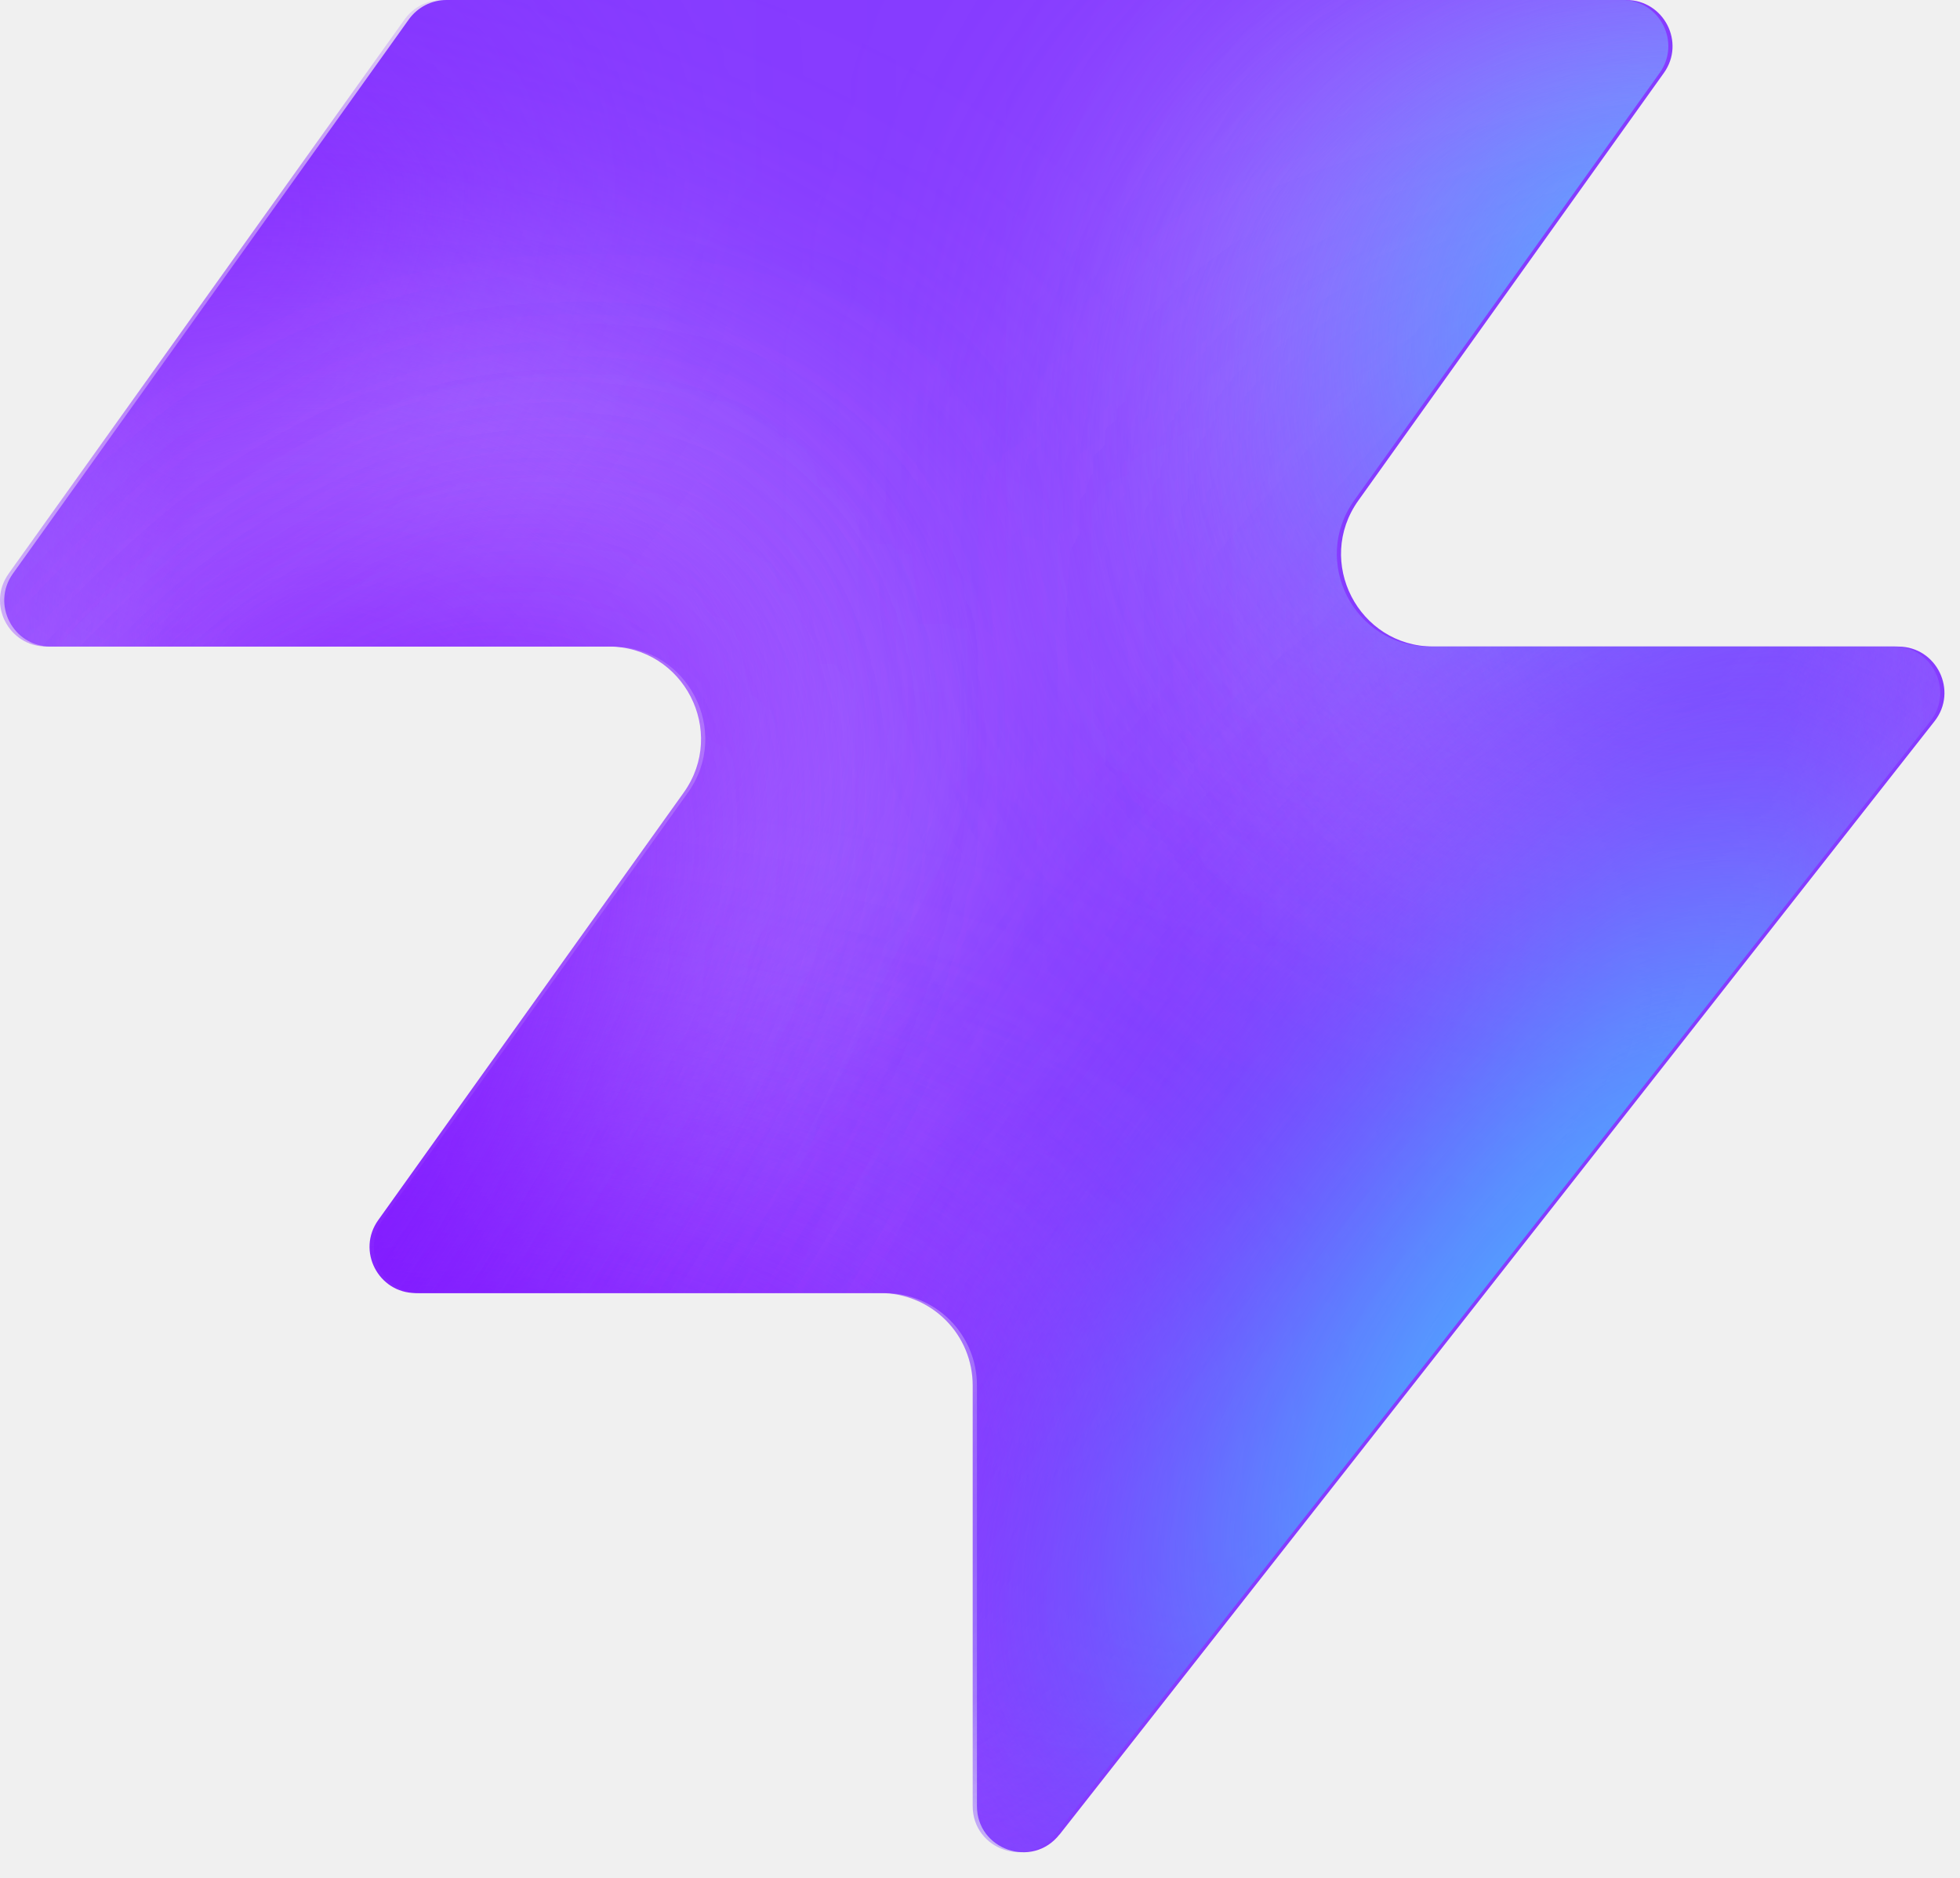
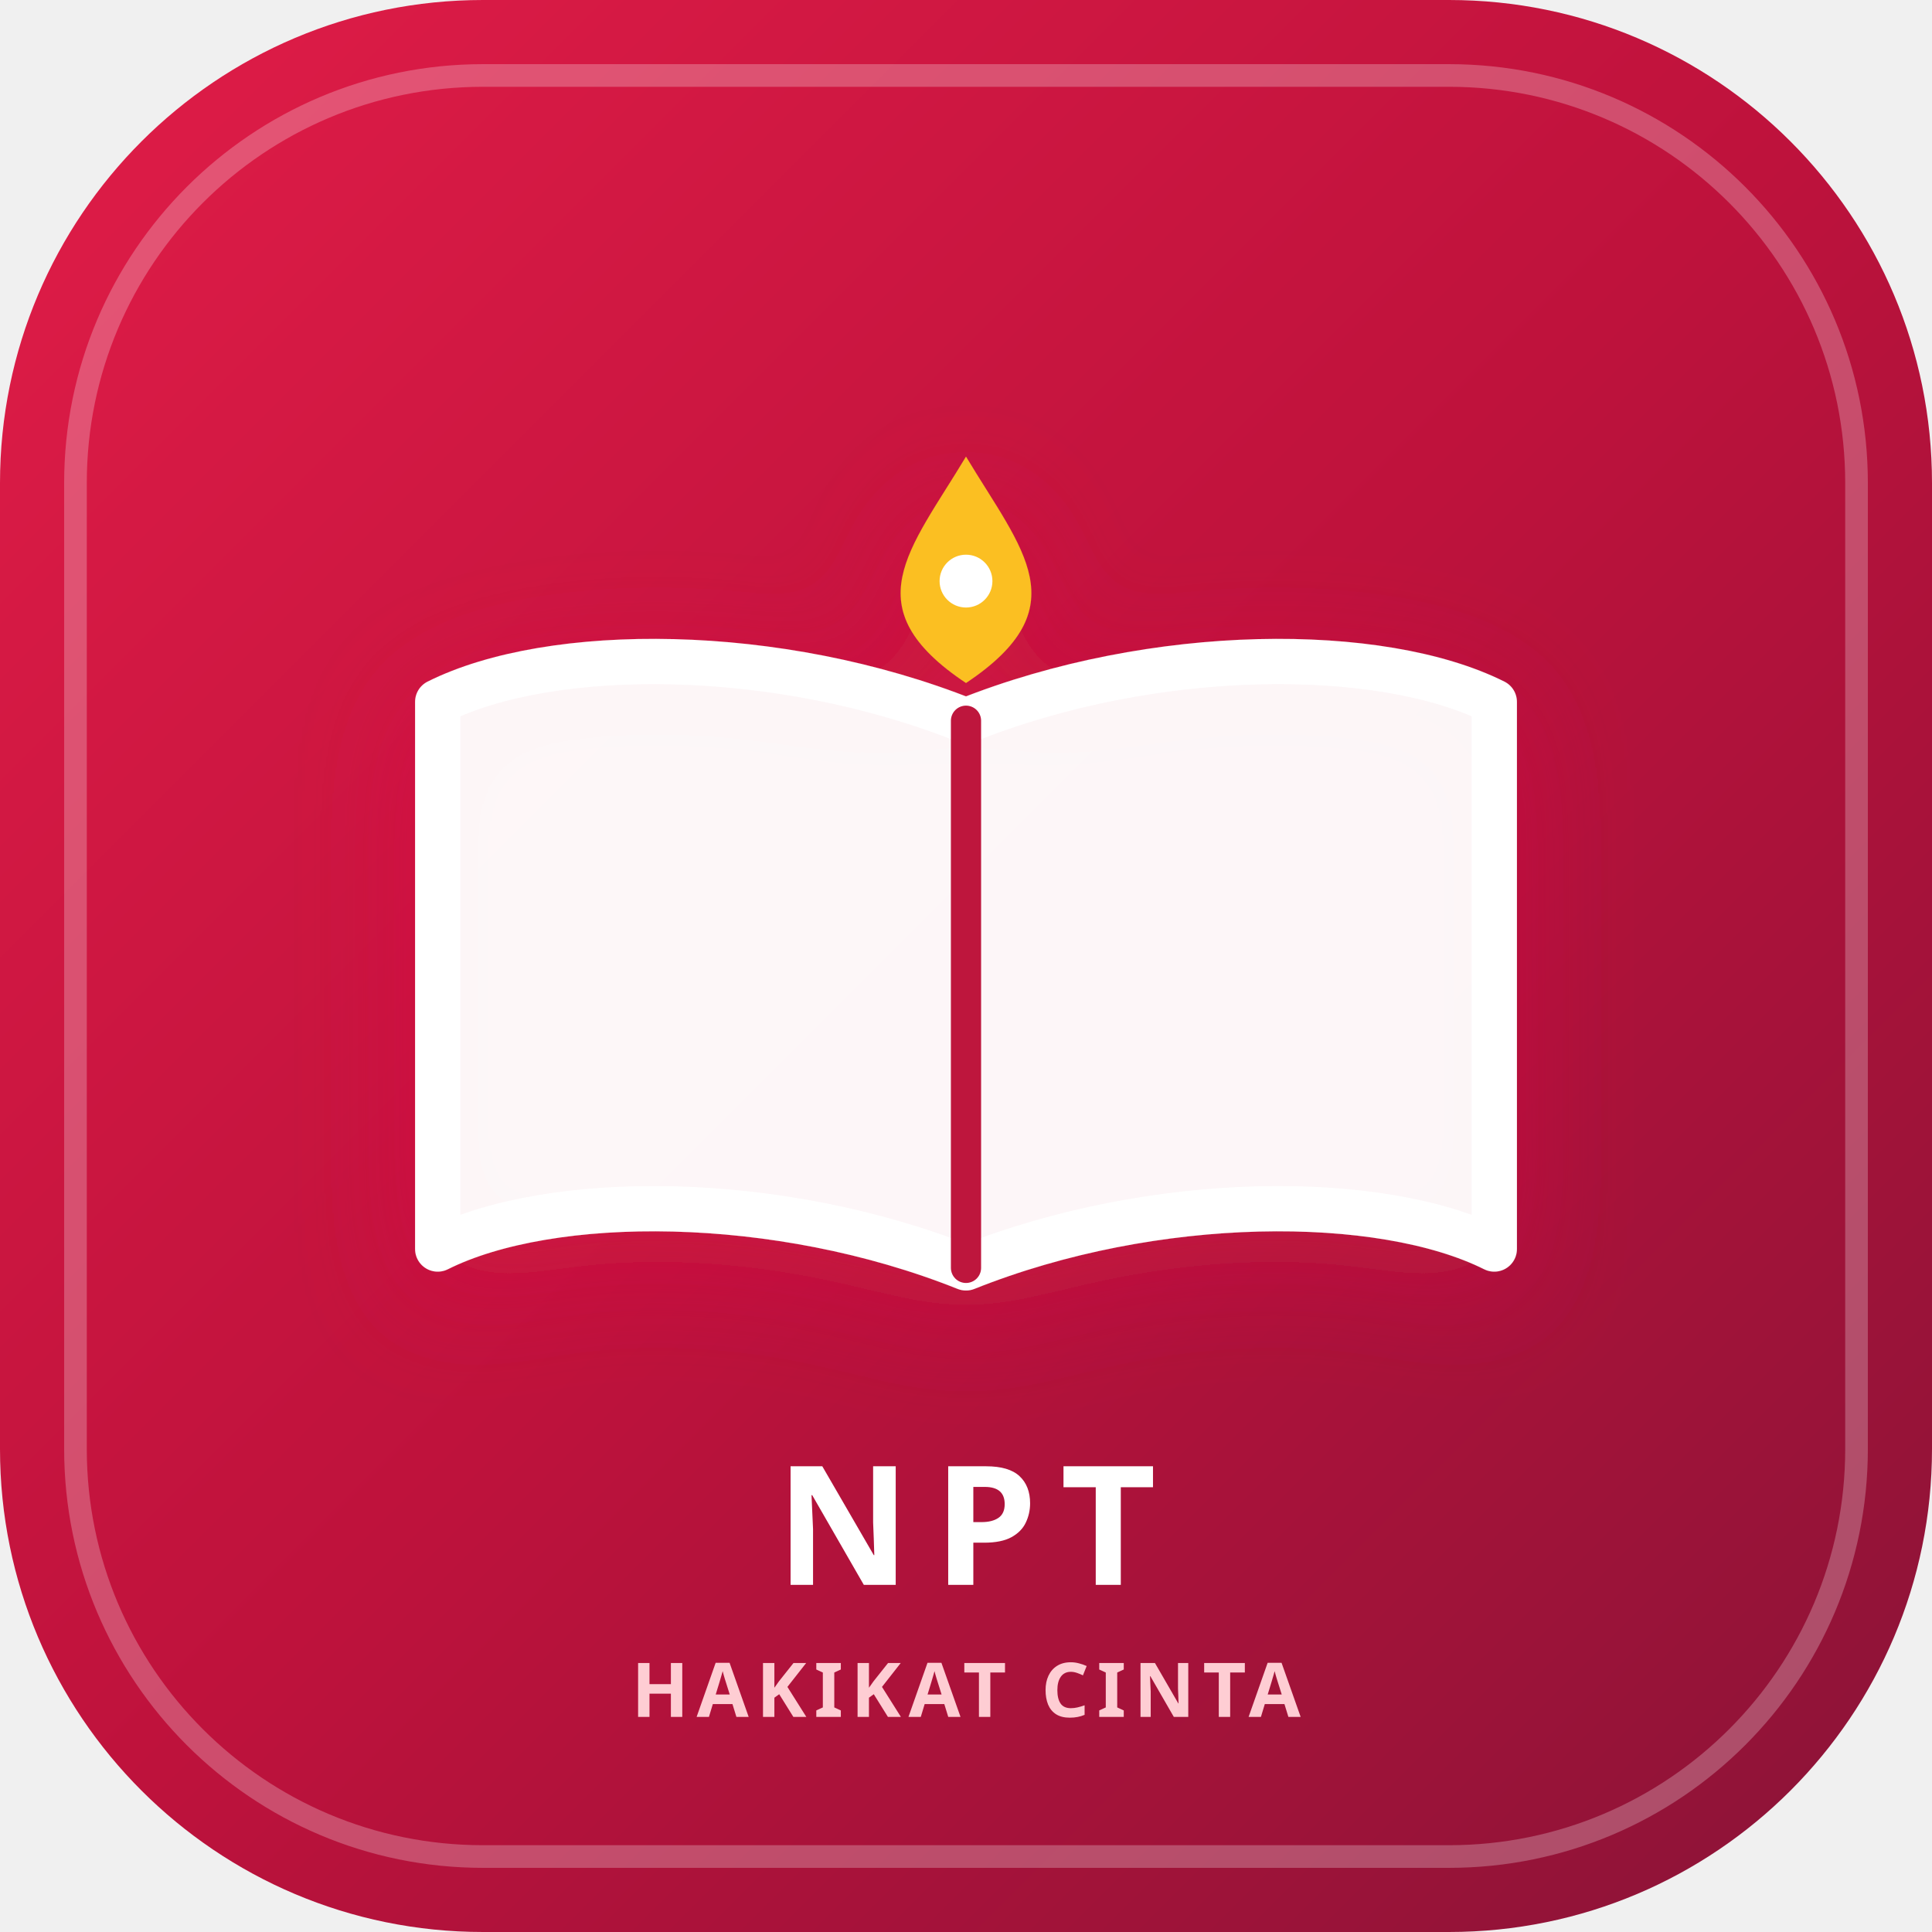
- <svg xmlns="http://www.w3.org/2000/svg" width="48" height="46" fill="none" viewBox="0 0 48 46">
-   <path fill="#863bff" d="M25.946 44.938c-.664.845-2.021.375-2.021-.698V33.937a2.26 2.26 0 0 0-2.262-2.262H10.287c-.92 0-1.456-1.04-.92-1.788l7.48-10.471c1.07-1.497 0-3.578-1.842-3.578H1.237c-.92 0-1.456-1.04-.92-1.788L10.013.474c.214-.297.556-.474.92-.474h28.894c.92 0 1.456 1.04.92 1.788l-7.48 10.471c-1.07 1.498 0 3.579 1.842 3.579h11.377c.943 0 1.473 1.088.89 1.83L25.947 44.94z" style="fill:#863bff;fill:color(display-p3 .525 .23 1);fill-opacity:1" />
-   <mask id="a" width="48" height="46" x="0" y="0" maskUnits="userSpaceOnUse" style="mask-type:alpha">
-     <path fill="#000" d="M25.842 44.938c-.664.844-2.021.375-2.021-.698V33.937a2.26 2.26 0 0 0-2.262-2.262H10.183c-.92 0-1.456-1.04-.92-1.788l7.48-10.471c1.07-1.498 0-3.579-1.842-3.579H1.133c-.92 0-1.456-1.04-.92-1.787L9.91.473c.214-.297.556-.474.92-.474h28.894c.92 0 1.456 1.04.92 1.788l-7.48 10.471c-1.07 1.498 0 3.578 1.842 3.578h11.377c.943 0 1.473 1.088.89 1.832L25.843 44.94z" style="fill:#000;fill-opacity:1" />
-   </mask>
-   <g mask="url(#a)">
-     <g filter="url(#b)">
-       <ellipse cx="5.508" cy="14.704" fill="#ede6ff" rx="5.508" ry="14.704" style="fill:#ede6ff;fill:color(display-p3 .927 .903 1);fill-opacity:1" transform="matrix(.00324 1 1 -.00324 -4.47 31.516)" />
-     </g>
-     <g filter="url(#c)">
-       <ellipse cx="10.399" cy="29.851" fill="#ede6ff" rx="10.399" ry="29.851" style="fill:#ede6ff;fill:color(display-p3 .927 .903 1);fill-opacity:1" transform="matrix(.00324 1 1 -.00324 -39.328 7.883)" />
-     </g>
-     <g filter="url(#d)">
-       <ellipse cx="5.508" cy="30.487" fill="#7e14ff" rx="5.508" ry="30.487" style="fill:#7e14ff;fill:color(display-p3 .492 .077 1);fill-opacity:1" transform="rotate(89.814 -25.913 -14.639)scale(1 -1)" />
-     </g>
-     <g filter="url(#e)">
-       <ellipse cx="5.508" cy="30.599" fill="#7e14ff" rx="5.508" ry="30.599" style="fill:#7e14ff;fill:color(display-p3 .492 .077 1);fill-opacity:1" transform="rotate(89.814 -32.644 -3.334)scale(1 -1)" />
-     </g>
-     <g filter="url(#f)">
-       <ellipse cx="5.508" cy="30.599" fill="#7e14ff" rx="5.508" ry="30.599" style="fill:#7e14ff;fill:color(display-p3 .492 .077 1);fill-opacity:1" transform="matrix(.00324 1 1 -.00324 -34.34 30.47)" />
-     </g>
-     <g filter="url(#g)">
-       <ellipse cx="14.072" cy="22.078" fill="#ede6ff" rx="14.072" ry="22.078" style="fill:#ede6ff;fill:color(display-p3 .927 .903 1);fill-opacity:1" transform="rotate(93.35 24.506 48.493)scale(-1 1)" />
-     </g>
-     <g filter="url(#h)">
-       <ellipse cx="3.47" cy="21.501" fill="#7e14ff" rx="3.47" ry="21.501" style="fill:#7e14ff;fill:color(display-p3 .492 .077 1);fill-opacity:1" transform="rotate(89.009 28.708 47.59)scale(-1 1)" />
-     </g>
-     <g filter="url(#i)">
-       <ellipse cx="3.47" cy="21.501" fill="#7e14ff" rx="3.47" ry="21.501" style="fill:#7e14ff;fill:color(display-p3 .492 .077 1);fill-opacity:1" transform="rotate(89.009 28.708 47.59)scale(-1 1)" />
-     </g>
-     <g filter="url(#j)">
-       <ellipse cx=".387" cy="8.972" fill="#7e14ff" rx="4.407" ry="29.108" style="fill:#7e14ff;fill:color(display-p3 .492 .077 1);fill-opacity:1" transform="rotate(39.51 .387 8.972)" />
-     </g>
-     <g filter="url(#k)">
-       <ellipse cx="47.523" cy="-6.092" fill="#7e14ff" rx="4.407" ry="29.108" style="fill:#7e14ff;fill:color(display-p3 .492 .077 1);fill-opacity:1" transform="rotate(37.892 47.523 -6.092)" />
-     </g>
-     <g filter="url(#l)">
-       <ellipse cx="41.412" cy="6.333" fill="#47bfff" rx="5.971" ry="9.665" style="fill:#47bfff;fill:color(display-p3 .28 .748 1);fill-opacity:1" transform="rotate(37.892 41.412 6.333)" />
-     </g>
-     <g filter="url(#m)">
-       <ellipse cx="-1.879" cy="38.332" fill="#7e14ff" rx="4.407" ry="29.108" style="fill:#7e14ff;fill:color(display-p3 .492 .077 1);fill-opacity:1" transform="rotate(37.892 -1.88 38.332)" />
-     </g>
-     <g filter="url(#n)">
-       <ellipse cx="-1.879" cy="38.332" fill="#7e14ff" rx="4.407" ry="29.108" style="fill:#7e14ff;fill:color(display-p3 .492 .077 1);fill-opacity:1" transform="rotate(37.892 -1.88 38.332)" />
-     </g>
-     <g filter="url(#o)">
-       <ellipse cx="35.651" cy="29.907" fill="#7e14ff" rx="4.407" ry="29.108" style="fill:#7e14ff;fill:color(display-p3 .492 .077 1);fill-opacity:1" transform="rotate(37.892 35.651 29.907)" />
-     </g>
-     <g filter="url(#p)">
-       <ellipse cx="38.418" cy="32.4" fill="#47bfff" rx="5.971" ry="15.297" style="fill:#47bfff;fill:color(display-p3 .28 .748 1);fill-opacity:1" transform="rotate(37.892 38.418 32.4)" />
-     </g>
-   </g>
+ <svg xmlns="http://www.w3.org/2000/svg" viewBox="0 0 512 512">
  <defs>
-     <filter id="b" width="60.045" height="41.654" x="-19.77" y="16.149" color-interpolation-filters="sRGB" filterUnits="userSpaceOnUse">
-       <feFlood flood-opacity="0" result="BackgroundImageFix" />
-       <feBlend in="SourceGraphic" in2="BackgroundImageFix" result="shape" />
-       <feGaussianBlur result="effect1_foregroundBlur_2002_17158" stdDeviation="7.659" />
-     </filter>
-     <filter id="c" width="90.34" height="51.437" x="-54.613" y="-7.533" color-interpolation-filters="sRGB" filterUnits="userSpaceOnUse">
-       <feFlood flood-opacity="0" result="BackgroundImageFix" />
-       <feBlend in="SourceGraphic" in2="BackgroundImageFix" result="shape" />
-       <feGaussianBlur result="effect1_foregroundBlur_2002_17158" stdDeviation="7.659" />
-     </filter>
-     <filter id="d" width="79.355" height="29.4" x="-49.64" y="2.03" color-interpolation-filters="sRGB" filterUnits="userSpaceOnUse">
-       <feFlood flood-opacity="0" result="BackgroundImageFix" />
-       <feBlend in="SourceGraphic" in2="BackgroundImageFix" result="shape" />
-       <feGaussianBlur result="effect1_foregroundBlur_2002_17158" stdDeviation="4.596" />
-     </filter>
-     <filter id="e" width="79.579" height="29.4" x="-45.045" y="20.029" color-interpolation-filters="sRGB" filterUnits="userSpaceOnUse">
-       <feFlood flood-opacity="0" result="BackgroundImageFix" />
-       <feBlend in="SourceGraphic" in2="BackgroundImageFix" result="shape" />
-       <feGaussianBlur result="effect1_foregroundBlur_2002_17158" stdDeviation="4.596" />
-     </filter>
-     <filter id="f" width="79.579" height="29.4" x="-43.513" y="21.178" color-interpolation-filters="sRGB" filterUnits="userSpaceOnUse">
-       <feFlood flood-opacity="0" result="BackgroundImageFix" />
-       <feBlend in="SourceGraphic" in2="BackgroundImageFix" result="shape" />
-       <feGaussianBlur result="effect1_foregroundBlur_2002_17158" stdDeviation="4.596" />
-     </filter>
-     <filter id="g" width="74.749" height="58.852" x="15.756" y="-17.901" color-interpolation-filters="sRGB" filterUnits="userSpaceOnUse">
-       <feFlood flood-opacity="0" result="BackgroundImageFix" />
-       <feBlend in="SourceGraphic" in2="BackgroundImageFix" result="shape" />
-       <feGaussianBlur result="effect1_foregroundBlur_2002_17158" stdDeviation="7.659" />
-     </filter>
-     <filter id="h" width="61.377" height="25.362" x="23.548" y="2.284" color-interpolation-filters="sRGB" filterUnits="userSpaceOnUse">
-       <feFlood flood-opacity="0" result="BackgroundImageFix" />
-       <feBlend in="SourceGraphic" in2="BackgroundImageFix" result="shape" />
-       <feGaussianBlur result="effect1_foregroundBlur_2002_17158" stdDeviation="4.596" />
-     </filter>
-     <filter id="i" width="61.377" height="25.362" x="23.548" y="2.284" color-interpolation-filters="sRGB" filterUnits="userSpaceOnUse">
-       <feFlood flood-opacity="0" result="BackgroundImageFix" />
-       <feBlend in="SourceGraphic" in2="BackgroundImageFix" result="shape" />
-       <feGaussianBlur result="effect1_foregroundBlur_2002_17158" stdDeviation="4.596" />
-     </filter>
-     <filter id="j" width="56.045" height="63.649" x="-27.636" y="-22.853" color-interpolation-filters="sRGB" filterUnits="userSpaceOnUse">
-       <feFlood flood-opacity="0" result="BackgroundImageFix" />
-       <feBlend in="SourceGraphic" in2="BackgroundImageFix" result="shape" />
-       <feGaussianBlur result="effect1_foregroundBlur_2002_17158" stdDeviation="4.596" />
-     </filter>
-     <filter id="k" width="54.814" height="64.646" x="20.116" y="-38.415" color-interpolation-filters="sRGB" filterUnits="userSpaceOnUse">
-       <feFlood flood-opacity="0" result="BackgroundImageFix" />
-       <feBlend in="SourceGraphic" in2="BackgroundImageFix" result="shape" />
-       <feGaussianBlur result="effect1_foregroundBlur_2002_17158" stdDeviation="4.596" />
-     </filter>
-     <filter id="l" width="33.541" height="35.313" x="24.641" y="-11.323" color-interpolation-filters="sRGB" filterUnits="userSpaceOnUse">
-       <feFlood flood-opacity="0" result="BackgroundImageFix" />
-       <feBlend in="SourceGraphic" in2="BackgroundImageFix" result="shape" />
-       <feGaussianBlur result="effect1_foregroundBlur_2002_17158" stdDeviation="4.596" />
-     </filter>
-     <filter id="m" width="54.814" height="64.646" x="-29.286" y="6.009" color-interpolation-filters="sRGB" filterUnits="userSpaceOnUse">
-       <feFlood flood-opacity="0" result="BackgroundImageFix" />
-       <feBlend in="SourceGraphic" in2="BackgroundImageFix" result="shape" />
-       <feGaussianBlur result="effect1_foregroundBlur_2002_17158" stdDeviation="4.596" />
-     </filter>
-     <filter id="n" width="54.814" height="64.646" x="-29.286" y="6.009" color-interpolation-filters="sRGB" filterUnits="userSpaceOnUse">
-       <feFlood flood-opacity="0" result="BackgroundImageFix" />
-       <feBlend in="SourceGraphic" in2="BackgroundImageFix" result="shape" />
-       <feGaussianBlur result="effect1_foregroundBlur_2002_17158" stdDeviation="4.596" />
-     </filter>
-     <filter id="o" width="54.814" height="64.646" x="8.244" y="-2.416" color-interpolation-filters="sRGB" filterUnits="userSpaceOnUse">
-       <feFlood flood-opacity="0" result="BackgroundImageFix" />
-       <feBlend in="SourceGraphic" in2="BackgroundImageFix" result="shape" />
-       <feGaussianBlur result="effect1_foregroundBlur_2002_17158" stdDeviation="4.596" />
-     </filter>
-     <filter id="p" width="39.409" height="43.623" x="18.713" y="10.588" color-interpolation-filters="sRGB" filterUnits="userSpaceOnUse">
-       <feFlood flood-opacity="0" result="BackgroundImageFix" />
-       <feBlend in="SourceGraphic" in2="BackgroundImageFix" result="shape" />
-       <feGaussianBlur result="effect1_foregroundBlur_2002_17158" stdDeviation="4.596" />
+     <linearGradient id="nptGrad" x1="0%" y1="0%" x2="100%" y2="100%">
+       <stop offset="0%" stop-color="#e11d48" />
+       <stop offset="50%" stop-color="#be123c" />
+       <stop offset="100%" stop-color="#881337" />
+     </linearGradient>
+     <filter id="glow" x="-20%" y="-20%" width="140%" height="140%">
+       <feDropShadow dx="0" dy="8" stdDeviation="16" flood-color="#e11d48" flood-opacity="0.45" />
    </filter>
  </defs>
+   <rect width="512" height="512" rx="128" fill="url(#nptGrad)" />
+   <rect x="20" y="20" width="472" height="472" rx="108" fill="none" stroke="#ffffff" stroke-width="6" stroke-opacity="0.25" />
+   <g transform="translate(106, 116)" filter="url(#glow)">
+     <path d="M150 220 C100 200 40 200 10 215 L10 70 C40 55 100 55 150 75 C200 55 260 55 290 70 L290 215 C260 200 200 200 150 220 Z" fill="#ffffff" fill-opacity="0.95" stroke="#ffffff" stroke-width="12" stroke-linejoin="round" />
+     <path d="M150 75 L150 220" stroke="#be123c" stroke-width="8" stroke-linecap="round" />
+     <path d="M150 5 C165 30 180 45 150 65 C120 45 135 30 150 5 Z" fill="#fbbf24" />
+     <circle cx="150" cy="38" r="7" fill="#ffffff" />
+   </g>
+   <text x="256" y="420" text-anchor="middle" font-family="'Plus Jakarta Sans', sans-serif" font-size="44" font-weight="900" fill="#ffffff" letter-spacing="6">
+     NPT
+   </text>
+   <text x="256" y="455" text-anchor="middle" font-family="'Plus Jakarta Sans', sans-serif" font-size="20" font-weight="600" fill="#fecdd3" letter-spacing="2">
+     HAKIKAT CINTA
+   </text>
</svg>
